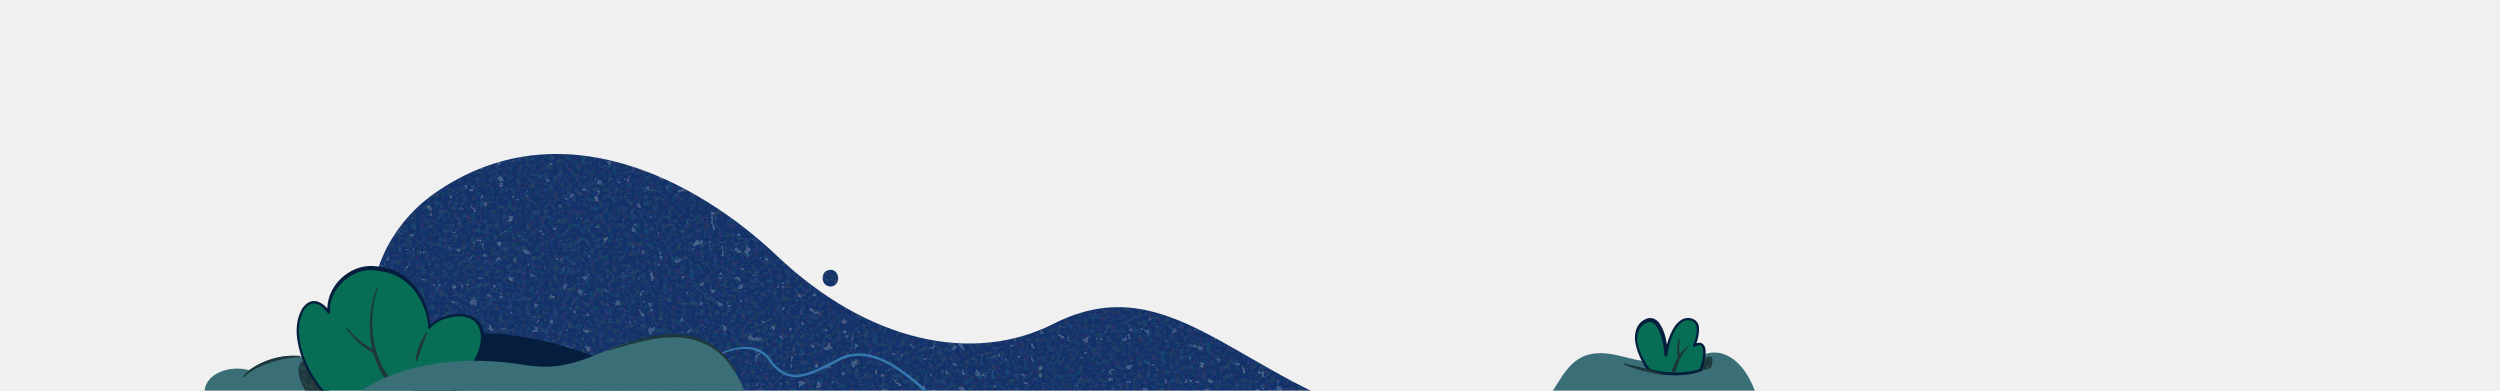
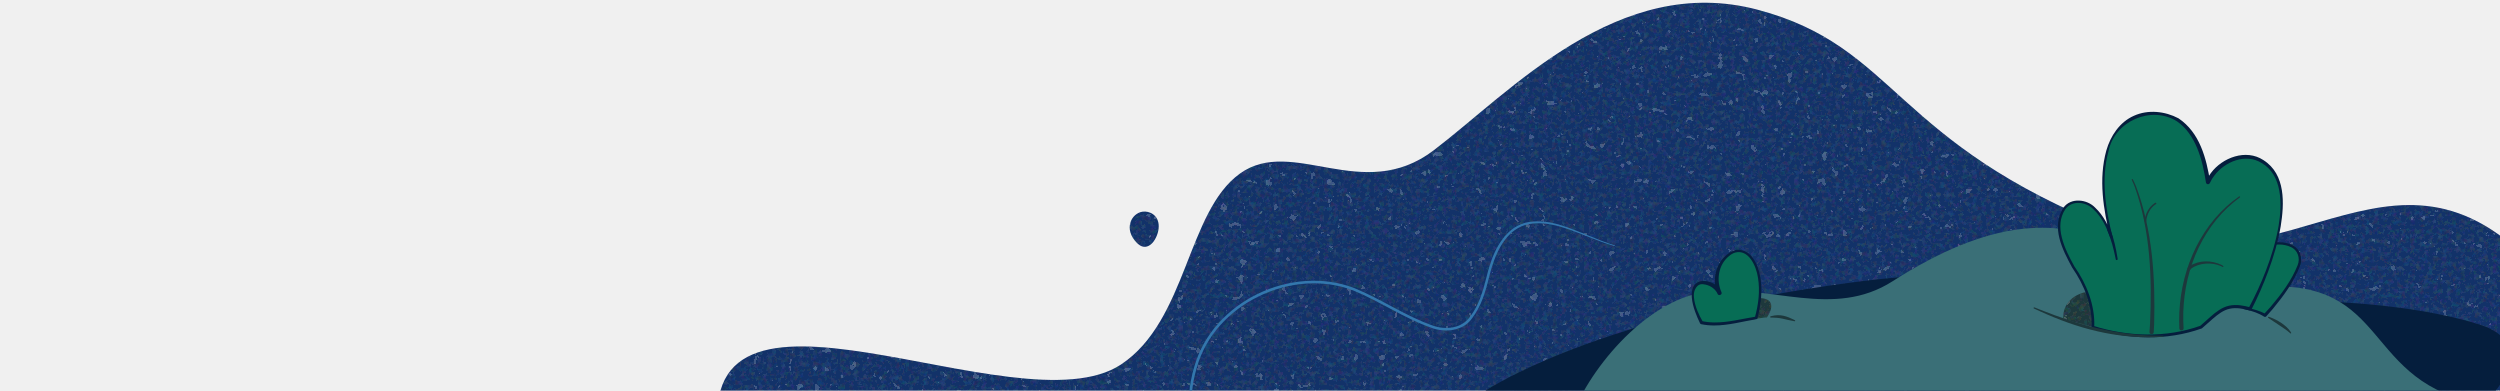
<svg xmlns="http://www.w3.org/2000/svg" width="1280" height="200" viewBox="0 0 1280 200" fill="none">
-   <g clip-path="url(#clip0_3427_33811)">
-     <path d="M104.947 202.023C103.266 193.645 114.646 186.17 127.815 189.55C147.219 175.921 171.179 181.789 168.933 202.023H104.947Z" fill="#3A6F77" />
-     <g filter="url(#filter0_nn_3427_33811)">
-       <path d="M156.767 200.739C152.059 193.3 151.023 184.637 156.296 184.919C161.117 186.049 166.027 195.937 167.879 200.739H156.767Z" fill="#1D383C" />
+   <g clip-path="url(#clip0_3427_33757)">
+     <g filter="url(#filter0_nn_3427_33757)">
+       <path d="M368.773 227.791C564.404 227.791 1184.29 227.791 1307.01 227.791L1307.01 147C1229.51 51.5 1175.05 153.874 1082.51 117.5C968.594 72.729 971.5 24 900 5C828.5 -14 773.5 47 734 77C697.545 104.688 661.843 69.452 634.809 88.901C607.692 108.41 607.843 164.091 574.011 186.591C520.868 221.913 349.558 121.539 368.773 227.791Z" fill="#123269" />
    </g>
-     <path d="M153.346 182.817C153.428 182.812 153.506 182.778 153.564 182.719C153.622 182.66 153.655 182.581 153.655 182.499C153.655 182.417 153.622 182.338 153.564 182.279C153.506 182.22 153.428 182.186 153.346 182.181C153.346 182.181 153.346 182.181 153.346 182.181C152.81 182.15 152.284 182.13 151.752 182.119C146.896 182.021 141.989 182.766 137.365 184.367C132.905 185.939 128.579 188.219 125.24 191.655C124.867 192.055 124.521 192.466 124.212 192.914C124.172 192.973 124.153 193.046 124.163 193.117C124.173 193.189 124.209 193.254 124.266 193.298C124.322 193.342 124.394 193.362 124.465 193.354C124.537 193.346 124.603 193.31 124.651 193.257C124.651 193.257 124.651 193.257 124.651 193.257C124.989 192.881 125.362 192.535 125.758 192.198C129.307 189.306 133.569 187.363 137.876 185.844C142.344 184.299 147.016 183.332 151.778 182.929C152.299 182.885 152.817 182.848 153.346 182.817Z" fill="#1D383C" />
-     <g filter="url(#filter1_nn_3427_33811)">
-       <path d="M194.168 172.506C203.956 196.498 211.622 202.183 232.195 217.386C448.257 221.589 651.865 217.386 717.129 217.386C635.416 196.525 600.421 134.84 539.325 165.82C498.184 186.682 444.369 175.113 397.859 131.026C356.772 92.079 286.045 54.478 222.438 99.004C198.342 115.872 183.857 147.232 194.168 172.506Z" fill="#123269" />
+     <path d="M935.246 146.419C824.731 162.494 746.62 198.408 733.289 224.418C783.523 240.493 966.043 272.642 1142.87 272.642C1264.43 233.46 1313.66 180.212 1269.46 166.146C1225.25 152.08 1137.84 148.062 1072.54 166.146C1007.24 184.23 932.414 202.524 966.573 178.412C1000.73 154.3 1045.76 130.344 935.246 146.419Z" fill="#051E3D" />
+     <path d="M608.821 201.945C608.806 202.125 608.863 202.303 608.98 202.441C609.097 202.579 609.264 202.665 609.444 202.679C609.625 202.694 609.803 202.637 609.941 202.52C610.079 202.403 610.165 202.236 610.179 202.055C610.179 202.055 610.179 202.055 610.179 202.055C610.565 197.313 611.417 192.64 612.791 188.121C621.908 155.544 661.638 136.711 692.818 148.692C706.54 154.263 718.795 162.906 733.028 167.888C739.934 170.516 749.341 169.422 753.8 162.828C758.442 156.724 760.549 149.403 762.363 142.12C762.789 140.344 763.205 138.794 763.723 137.091C766.641 127.368 772.204 116.722 782.768 114.75C793.07 112.879 803.292 117.432 812.982 121.135C817.432 122.882 821.892 124.683 826.498 125.972C826.553 125.988 826.612 125.98 826.661 125.952C826.711 125.924 826.748 125.878 826.764 125.823C826.779 125.768 826.772 125.709 826.745 125.659C826.717 125.609 826.67 125.572 826.616 125.557C826.616 125.557 826.616 125.557 826.616 125.557C822.059 124.227 817.636 122.375 813.211 120.566C803.556 116.747 793.409 111.918 782.563 113.712C771.331 115.681 765.436 126.88 762.49 136.714C761.962 138.447 761.539 140.019 761.106 141.819C759.32 149.02 757.188 156.248 752.779 162.022C748.522 168.172 740.229 169.134 733.421 166.637C719.55 161.792 707.155 153.096 693.332 147.47C661.262 135.182 620.91 154.382 611.491 187.726C610.086 192.343 609.215 197.113 608.821 201.945Z" fill="#3377AD" />
+     <g filter="url(#filter1_nn_3427_33757)">
+       <path d="M582.201 124.48C574.942 117.221 579.33 109.19 584.978 108.379C588.373 107.892 593.269 109.964 593.269 115.865C593.269 121.767 587.918 130.197 582.201 124.48Z" fill="#123269" />
    </g>
-     <path d="M323.461 191.678C305.955 181.303 267.792 167.363 232.779 171.253L223.053 191.678C242.829 193.299 285.854 195.568 323.461 191.678Z" fill="#051E3D" />
-     <path d="M480.464 205.139C480.596 205.262 480.675 205.433 480.681 205.614C480.688 205.794 480.622 205.97 480.499 206.103C480.376 206.235 480.205 206.313 480.025 206.32C479.844 206.326 479.668 206.261 479.536 206.138C479.536 206.138 479.536 206.138 479.536 206.138C477.858 204.576 476.201 203.059 474.545 201.574C461.718 190.187 444.338 175.117 427.36 186.049C421.796 188.703 416.305 191.943 409.93 192.936C403.402 194.209 397.004 190.018 393.635 184.771C393.586 184.701 393.536 184.631 393.486 184.562C387.707 176.007 375.443 178.142 366.984 182.373C364.961 183.34 362.993 184.439 361.087 185.637C361.039 185.667 360.981 185.677 360.925 185.665C360.869 185.652 360.821 185.619 360.79 185.571C360.76 185.524 360.749 185.466 360.761 185.41C360.772 185.354 360.805 185.305 360.853 185.274C360.853 185.274 360.853 185.274 360.853 185.274C362.742 184.023 364.694 182.861 366.711 181.823C374.998 177.339 388.025 174.42 394.531 183.806C394.585 183.881 394.638 183.956 394.692 184.032C398.017 189.099 403.685 192.786 409.749 191.642C415.728 190.72 421.201 187.541 426.78 184.862C444.389 173.501 462.776 189.254 475.452 200.562C477.116 202.052 478.78 203.575 480.464 205.139Z" fill="#3377AD" />
-     <g filter="url(#filter2_nn_3427_33811)">
-       <path d="M424.561 146.627C420.221 145.788 420.418 140.06 423.204 138.655C425.049 137.726 427.884 137.906 428.912 140.965C429.941 144.023 427.651 147.224 424.561 146.627Z" fill="#123269" />
+     <path d="M1156 147C1095.77 151.766 1071.5 78.466 969 144C938.5 163.5 906.436 145.25 873.5 149.5C841.682 153.605 811.712 191.5 803.911 215.646C848.136 215.646 1201.65 207 1272 207C1207.94 196.855 1225.5 141.5 1156 147Z" fill="#3A6F77" />
+     <path d="M1149.02 157.75C1150.69 158.099 1155.67 159.11 1159.69 161.456C1167.98 152.631 1174.78 142.272 1176.95 136.099C1181.13 124.214 1164.02 121.292 1155.6 128.506L1149.02 157.75Z" fill="#076D55" />
+     <path d="M1159.28 162.161C1159.55 161.691 1159.83 161.22 1160.1 160.75C1158.52 159.925 1156.87 159.294 1155.21 158.761C1153.36 158.168 1151.48 157.704 1149.59 157.308C1149.44 157.276 1149.28 157.242 1149.13 157.21L1149.56 157.872C1150.71 152.911 1152.32 148.056 1153.44 143.089C1154.52 138.308 1155.35 133.473 1156.28 128.659L1156.06 129.036C1157.52 127.7 1159.31 126.699 1161.22 126.075C1164.96 124.88 1169.2 124.794 1172.74 126.412C1176.44 127.909 1177.9 132.24 1176.35 135.888C1173.26 143.693 1168.01 150.665 1162.53 157.119C1161.42 158.406 1160.27 159.666 1159.1 160.896C1159.49 161.269 1159.89 161.642 1160.29 162.015C1161.46 160.746 1162.6 159.449 1163.71 158.127C1169.18 151.476 1174.37 144.483 1177.55 136.309C1179.31 132.375 1177.43 126.879 1173.25 125.323C1169.31 123.55 1164.85 123.686 1160.86 124.952C1158.82 125.619 1156.85 126.598 1155.15 127.975C1155.07 128.046 1154.94 128.249 1154.92 128.352C1153.7 133.101 1152.38 137.828 1151.31 142.609C1150.19 147.576 1149.57 152.656 1148.48 157.629C1148.41 157.939 1148.6 158.228 1148.91 158.29C1149.06 158.32 1149.22 158.353 1149.36 158.384C1151.22 158.774 1153.04 159.275 1154.8 159.94C1156.38 160.536 1157.9 161.26 1159.28 162.161ZM1160.1 160.75L1159.28 162.161C1159.6 162.328 1160.04 162.28 1160.29 162.015L1159.1 160.896L1160.1 160.75Z" fill="#051E3D" />
+     <g filter="url(#filter2_nn_3427_33757)">
+       <path d="M1056.35 163.363C1055.75 147.111 1079.08 145.862 1083.29 153.732L1075.2 168.401C1073.69 168.089 1060.59 164.61 1056.35 163.363Z" fill="#1D383C" />
    </g>
-     <path d="M219.871 167.861C222.474 162.897 241.425 156.084 246.112 167.861C250.314 178.42 239.045 193.601 228.339 204.464L166.026 201.239C161.709 196.927 153.353 183.803 152.525 171.361C151.698 158.919 159.364 147.919 168.349 159.893C166.319 152.406 176.51 135.793 191.742 137.335C207.442 138.925 217.832 147.94 219.871 167.861Z" fill="#076D55" />
-     <path d="M245.353 168.163C245.859 167.962 246.365 167.76 246.871 167.559C245.066 162.631 239.431 160.354 234.703 160.727C229.354 161.092 223.996 162.714 220.036 166.659C219.792 166.946 219.561 167.265 219.383 167.605L220.419 167.805C219.832 153.954 210.663 138.644 195.586 136.782C194.342 136.548 193.108 136.376 191.851 136.253C178.719 135.001 166.441 147.01 167.677 160.075L168.906 159.475C167.123 157.212 165 154.905 161.888 154.232C158.634 153.522 155.791 156.04 154.445 158.531C152.25 162.485 151.675 167.019 151.934 171.4C152.975 182.699 158.149 193.203 165.593 201.672C165.671 201.75 165.884 201.844 165.994 201.85C186.764 202.944 207.534 204.051 228.302 205.171C228.457 205.179 228.734 205.071 228.843 204.961C235.489 198.143 241.857 190.766 245.745 181.836C247.56 177.476 248.739 172.321 246.871 167.559C246.365 167.76 245.859 167.962 245.353 168.163C247.014 172.275 246.039 177.046 244.309 181.241C240.634 189.834 234.381 197.206 227.835 203.968L228.376 203.758C207.602 202.727 186.829 201.684 166.057 200.628L166.458 200.806C159.29 192.705 154.09 182.187 153.116 171.322C152.858 167.129 153.443 162.751 155.469 159.12C156.746 156.794 159.116 154.849 161.649 155.45C164.158 156.002 166.163 158.116 167.792 160.311C168.274 160.951 169.233 160.484 169.021 159.711C168.117 148.259 180.104 136.98 191.632 138.418C192.831 138.543 194.004 138.711 195.181 138.932C209.174 140.636 218.524 154.041 219.322 167.917C219.384 168.512 220.081 168.647 220.359 168.117C220.487 167.87 220.67 167.612 220.874 167.371C224.354 163.864 229.743 162.18 234.742 161.975C239.256 161.75 243.941 163.883 245.353 168.163ZM246.871 167.559L245.353 168.163L246.871 167.559V167.559Z" fill="#051E3D" />
-     <path d="M193.351 148.023C193.38 147.945 193.378 147.858 193.345 147.781C193.311 147.704 193.249 147.644 193.172 147.613C193.095 147.582 193.009 147.582 192.931 147.615C192.854 147.647 192.791 147.708 192.759 147.784C192.759 147.784 192.759 147.784 192.759 147.784C192.451 148.514 192.164 149.268 191.905 150.022C187.678 163.696 188.432 179.245 195.834 192.035C196.279 192.731 196.757 193.41 197.267 194.056C197.446 194.284 197.708 194.43 197.996 194.46C198.285 194.489 198.576 194.401 198.805 194.215C199.034 194.028 199.18 193.761 199.21 193.472C199.239 193.184 199.15 192.898 198.963 192.676C198.963 192.676 198.963 192.676 198.963 192.676C198.483 192.106 198.025 191.5 197.593 190.871C190.26 179.189 188.836 163.744 192.586 150.243C192.815 149.496 193.072 148.748 193.351 148.023Z" fill="#1D383C" />
-     <path d="M268.648 186.88C240.716 182.224 207.208 184.166 182.025 201.942C235.384 202.956 348.469 201.942 381.988 201.942C370.68 175.105 359.692 169.038 333.617 172.696C308.464 176.225 296.581 191.535 268.648 186.88Z" fill="#3A6F77" />
-     <path d="M376.509 190.735C376.556 190.803 376.628 190.852 376.711 190.868C376.793 190.885 376.878 190.869 376.947 190.823C377.017 190.777 377.066 190.705 377.083 190.624C377.101 190.542 377.085 190.456 377.041 190.385C377.041 190.385 377.041 190.385 377.041 190.385C376.385 189.331 375.734 188.317 375.038 187.289C369.378 177.465 357.982 171.346 346.697 171.184C346.356 171.158 346.01 171.134 345.66 171.112C334.822 170.973 324.694 174.393 314.757 177.77C313.603 178.183 312.455 178.607 311.312 179.046C311.244 179.072 311.188 179.123 311.157 179.189C311.125 179.255 311.121 179.331 311.145 179.4C311.17 179.468 311.22 179.525 311.286 179.557C311.352 179.588 311.427 179.593 311.497 179.571C311.497 179.571 311.497 179.571 311.497 179.571C312.658 179.198 313.823 178.836 314.992 178.482C325.01 175.61 335.314 172.506 345.56 172.671C345.904 172.693 346.244 172.717 346.58 172.742C357.724 173.002 368.206 178.283 374.377 187.757C375.111 188.744 375.806 189.719 376.509 190.735Z" fill="#1D383C" />
-     <path d="M218.737 170.459C218.763 170.383 218.765 170.299 218.737 170.222C218.709 170.146 218.654 170.084 218.582 170.049C218.51 170.014 218.427 170.009 218.349 170.034C218.272 170.059 218.207 170.112 218.163 170.18C218.163 170.18 218.163 170.18 218.163 170.18C218.026 170.394 217.889 170.61 217.754 170.828C216.412 172.988 215.233 175.263 214.338 177.665C213.616 179.605 213.075 181.626 212.79 183.687C212.754 183.943 212.723 184.199 212.696 184.456C212.683 184.579 212.711 184.705 212.782 184.808C212.853 184.911 212.96 184.982 213.081 185.007C213.202 185.031 213.328 185.006 213.433 184.939C213.539 184.871 213.614 184.766 213.649 184.647C213.649 184.647 213.649 184.647 213.649 184.647C213.722 184.407 213.795 184.167 213.87 183.927C214.474 182.002 215.151 180.115 215.853 178.229C216.721 175.897 217.629 173.566 218.482 171.179C218.568 170.939 218.654 170.698 218.737 170.459Z" fill="#1D383C" />
-     <path d="M177.839 167.819C177.793 167.751 177.72 167.704 177.638 167.687C177.556 167.671 177.472 167.686 177.403 167.731C177.334 167.775 177.285 167.846 177.266 167.927C177.247 168.009 177.261 168.094 177.303 168.165C177.303 168.165 177.303 168.165 177.303 168.165C177.468 168.435 177.646 168.708 177.827 168.972C181.233 173.644 185.586 177.442 190.553 180.516C190.835 180.677 191.138 180.839 191.436 180.983C191.631 181.078 191.854 181.089 192.057 181.013C192.26 180.936 192.426 180.777 192.517 180.574C192.609 180.372 192.618 180.142 192.541 179.939C192.465 179.736 192.309 179.577 192.109 179.493C192.109 179.493 192.109 179.493 192.109 179.493C191.848 179.385 191.57 179.253 191.304 179.12C186.483 176.485 181.893 172.904 178.384 168.568C178.196 168.323 178.011 168.069 177.839 167.819Z" fill="#1D383C" />
-     <path d="M829.573 182.247C807.386 176.701 802.601 188.423 794.427 200.976C818.657 201.754 873.598 203.311 899.521 203.311C894.266 185.504 882.165 176.409 870.78 182.248C859.395 188.086 851.76 187.794 829.573 182.247Z" fill="#3A6F77" />
-     <g filter="url(#filter3_nn_3427_33811)">
-       <path d="M876.767 184.296C876.766 182.034 875.447 182.034 871.74 183.793L869.324 190.56L876.013 188.317C876.264 187.731 876.767 186.106 876.767 184.296Z" fill="#1D383C" />
+     <g filter="url(#filter3_nn_3427_33757)">
+       <path d="M904.654 162.544C910.015 154.426 904.94 151.938 898.509 152.79L896.868 163.57C898.272 163.544 902.387 162.482 904.654 162.544Z" fill="#1D383C" />
    </g>
-     <path d="M842.15 164.66C833.544 169.61 839.054 182.193 844.134 189.423C850.388 191.963 864.262 192.159 870.711 189.423C872.86 184.342 874.815 173.008 867.389 176.917C868.627 174.488 870.711 166.933 867.893 164.66C864.137 161.629 856.25 162.651 852.928 181.802C853.123 177.503 850.438 159.893 842.15 164.66Z" fill="#076D55" />
-     <path d="M843.466 189.893C843.911 189.58 844.357 189.267 844.803 188.953C843.451 187.173 842.242 185.274 841.207 183.284C840.058 181.066 839.115 178.727 838.596 176.306C837.559 172.088 838.767 167.231 842.616 165.471C844.645 164.329 846.508 164.922 847.845 166.75C850.68 170.826 851.901 176.599 852.156 181.767C852.114 182.689 853.531 182.844 853.689 181.934C854.241 178.225 855.042 174.558 856.536 171.174C857.587 168.842 858.945 166.584 860.943 165.131C862.886 163.641 865.67 163.563 867.516 165.128C869.893 167.889 868.339 173.081 866.832 176.633C866.526 177.231 867.085 177.782 867.68 177.47C868.902 176.819 870.368 176.403 871.107 177.135C871.891 177.878 872.042 179.438 872.005 180.809C871.889 183.636 871.165 186.531 870.084 189.158L870.445 188.796C864.363 191.024 857.383 190.971 850.862 190.211C848.655 189.908 846.426 189.472 844.442 188.666C844.237 189.171 844.032 189.675 843.827 190.18C846.062 191.052 848.371 191.46 850.664 191.752C857.441 192.444 864.387 192.5 870.977 190.05C871.097 189.998 871.287 189.809 871.338 189.688C872.472 186.858 873.191 183.92 873.305 180.842C873.289 179.335 873.33 177.597 871.966 176.195C870.323 174.818 868.412 175.706 867.098 176.363L867.946 177.201C868.921 175.132 869.459 173.02 869.767 170.814C869.967 168.679 870.291 166.072 868.271 164.192C866.045 162.271 862.459 162.421 860.252 164.166C857.964 165.847 856.561 168.26 855.457 170.692C853.902 174.218 852.928 177.914 852.167 181.67L853.7 181.837C853.673 176.135 852.994 170.466 849.575 165.411C848.735 164.323 847.544 163.264 845.968 162.928C844.393 162.583 842.844 163.121 841.684 163.849C837.14 166.386 836.427 172.247 837.52 176.534C838.066 179.08 838.994 181.505 840.087 183.838C841.074 185.929 842.203 187.946 843.466 189.893ZM844.803 188.953L843.466 189.893C843.531 189.978 843.727 190.14 843.827 190.18L844.442 188.666L844.803 188.953Z" fill="#051E3D" />
-     <path d="M831.793 186.087C831.715 186.065 831.631 186.071 831.557 186.106C831.483 186.141 831.425 186.202 831.397 186.278C831.369 186.354 831.371 186.438 831.404 186.513C831.437 186.588 831.497 186.648 831.57 186.683C831.57 186.683 831.57 186.683 831.57 186.683C831.868 186.827 832.186 186.968 832.502 187.102C835.375 188.299 838.323 189.185 841.303 189.953C844.197 190.692 847.125 191.265 850.084 191.702C850.419 191.752 850.755 191.801 851.081 191.846C851.151 191.856 851.224 191.843 851.284 191.805C851.345 191.767 851.388 191.708 851.405 191.64C851.422 191.572 851.411 191.499 851.375 191.438C851.34 191.376 851.282 191.33 851.215 191.306C851.215 191.306 851.215 191.306 851.215 191.306C850.904 191.194 850.582 191.083 850.261 190.973C847.428 190.009 844.572 189.175 841.69 188.439C838.723 187.674 835.73 187.035 832.758 186.333C832.431 186.254 832.102 186.17 831.793 186.087Z" fill="#1D383C" />
-     <path d="M864.425 177.817C864.485 177.765 864.523 177.688 864.53 177.606C864.538 177.524 864.516 177.443 864.466 177.38C864.417 177.317 864.344 177.276 864.262 177.264C864.181 177.252 864.097 177.269 864.032 177.315C864.032 177.315 864.032 177.315 864.032 177.315C863.834 177.454 863.639 177.6 863.448 177.75C860.034 180.532 857.891 184.508 856.278 188.538C856.189 188.764 856.103 188.993 856.02 189.219C855.919 189.492 855.933 189.787 856.069 190.044C856.204 190.3 856.45 190.496 856.742 190.587C857.035 190.677 857.348 190.653 857.604 190.517C857.861 190.382 858.039 190.146 858.109 189.864C858.109 189.864 858.109 189.864 858.109 189.864C858.164 189.644 858.221 189.421 858.281 189.199C859.381 185.24 861.001 181.248 863.921 178.287C864.084 178.126 864.253 177.969 864.425 177.817Z" fill="#1D383C" />
-     <path d="M860.152 173.927C860.172 173.849 860.16 173.764 860.12 173.691C860.08 173.619 860.015 173.565 859.937 173.541C859.86 173.517 859.776 173.524 859.702 173.562C859.628 173.599 859.57 173.662 859.542 173.739C859.542 173.739 859.542 173.739 859.542 173.739C859.489 173.888 859.439 174.04 859.392 174.191C858.581 176.94 858.48 179.838 859.053 182.713C859.089 182.874 859.129 183.037 859.174 183.197C859.223 183.378 859.343 183.528 859.509 183.614C859.676 183.699 859.876 183.713 860.062 183.654C860.248 183.594 860.403 183.466 860.489 183.3C860.575 183.133 860.584 182.941 860.519 182.765C860.519 182.765 860.519 182.765 860.519 182.765C860.471 182.636 860.425 182.499 860.382 182.361C859.649 179.84 859.492 177.006 860.046 174.365C860.078 174.219 860.114 174.072 860.152 173.927Z" fill="#1D383C" />
+     <path d="M1158.39 82.696C1177.52 94.012 1164.97 133.575 1152 158.167C1139.5 154.667 1136.5 159.167 1126.95 167.477C1107 174.667 1086 172.167 1071.57 167.477C1071.57 150.167 1066.11 144.677 1061.5 136.667C1052 120.167 1053.5 111.167 1057 106.667C1061.5 100.882 1073.5 100.167 1081.05 121.528C1066.08 62.634 1095.81 51.084 1114.98 61.34C1124 66.167 1129.5 83.668 1130.5 93.168C1134 85.167 1146.5 75.668 1158.39 82.696Z" fill="#076D55" />
+     <path d="M1151.28 157.786C1151.76 158.04 1152.24 158.295 1152.72 158.549C1155.98 152.18 1158.85 145.635 1161.33 138.932C1164.08 131.46 1166.37 123.792 1167.71 115.922C1169.55 104.424 1170.43 89.278 1158.83 81.948C1149.96 76.112 1137.86 80.657 1131.99 88.586C1131.02 89.853 1130.15 91.237 1129.5 92.731L1131.58 93.053C1129.66 81.071 1126.32 67.918 1115.39 60.578C1108.46 56.918 1099.82 55.991 1092.57 59.274C1085.22 62.491 1080.52 69.711 1078.43 77.094C1074.38 91.808 1076.92 107.217 1080.47 121.675L1081.61 121.328C1079.65 115.861 1077.09 110.381 1072.71 106.299C1068.65 102.033 1060.39 100.964 1056.51 106.288C1049.91 116.303 1056.08 127.999 1060.94 136.989C1067.26 146.131 1071.34 156.388 1070.89 167.477C1070.89 167.748 1071.1 168.04 1071.36 168.124C1089.34 173.867 1109.25 174.592 1127.21 168.196C1127.27 168.176 1127.41 168.093 1127.45 168.054C1129.3 166.456 1131.07 164.83 1132.89 163.256C1135.55 160.965 1138.35 158.762 1141.64 158.075C1144.93 157.361 1148.41 158.016 1151.78 158.954C1151.93 158.43 1152.07 157.905 1152.22 157.381C1148.74 156.433 1145.03 155.705 1141.3 156.52C1137.55 157.328 1134.56 159.765 1131.88 162.081C1130.03 163.687 1128.28 165.311 1126.45 166.901L1126.69 166.758C1109.15 173.083 1089.5 172.447 1071.78 166.83L1072.25 167.477C1072.75 156.297 1068.3 145.25 1062.06 136.346C1057.17 127.511 1051.48 115.942 1057.49 107.047C1060.88 102.427 1068.01 103.218 1071.89 107.199C1076.02 111.02 1078.56 116.361 1080.48 121.727C1080.72 122.404 1081.81 122.075 1081.63 121.38C1078.09 107.032 1075.61 91.734 1079.56 77.427C1082.62 62.027 1101.44 53.834 1114.57 62.101C1124.2 68.669 1127.71 81.852 1129.42 93.282C1129.54 94.484 1131.01 94.713 1131.5 93.604C1132.07 92.314 1132.84 91.068 1133.73 89.919C1139.18 82.653 1149.81 78.394 1157.95 83.445C1168.6 89.625 1168.54 104.328 1166.63 115.739C1165.3 123.512 1162.98 131.113 1160.16 138.493C1157.62 145.112 1154.65 151.561 1151.28 157.786ZM1152.72 158.549L1151.28 157.786L1152.22 157.381L1151.78 158.954C1152.13 159.054 1152.55 158.871 1152.72 158.549Z" fill="#051E3D" />
+     <path d="M871.159 165.183C863.949 151.646 866.308 144.184 872.469 144.725C876.914 145.116 879.312 147.834 880.174 149.533C878.503 145.498 877.372 136.836 884.91 130.601C894.755 122.458 905.893 138.41 899.126 162.771C890.238 164.181 880.596 167.23 871.159 165.183Z" fill="#076D55" />
+     <path d="M870.438 165.567C870.919 165.311 871.399 165.055 871.88 164.799C870.8 162.949 869.827 161.03 869.039 159.063C868.159 156.847 867.482 154.555 867.298 152.221C866.809 148.702 868.898 144.797 872.393 145.59C875.098 145.92 877.548 147.393 878.925 149.55C879.11 149.841 879.274 150.152 879.378 150.427L881.388 149.582C878.611 143.576 879.77 135.488 885.304 131.078C886.218 130.299 887.241 129.675 888.346 129.335C895.241 127.453 899.205 136.079 900.104 142.305C901.177 149.042 900.328 155.996 898.48 162.591L899.021 162.108C891.808 163.243 884.758 165.194 877.613 165.091C875.493 165.061 873.384 164.845 871.332 164.385C871.217 164.917 871.101 165.449 870.986 165.982C873.168 166.441 875.391 166.64 877.6 166.645C885.04 166.656 892.137 164.598 899.232 163.433C899.459 163.396 899.712 163.172 899.773 162.95C901.606 156.198 902.446 149.084 901.309 142.106C900.722 138.658 899.638 135.168 897.55 132.226C895.596 129.306 891.704 126.93 887.999 128.205C886.707 128.603 885.548 129.294 884.516 130.125C878.499 134.595 876.245 143.465 879.415 150.514C879.973 151.695 881.878 150.894 881.424 149.669C881.246 149.186 881.021 148.771 880.772 148.377C878.969 145.543 875.688 143.975 872.545 143.86C870.509 143.68 868.139 144.671 867.154 146.562C866.137 148.389 866.073 150.421 866.201 152.304C866.399 154.798 867.056 157.177 867.871 159.502C868.6 161.564 869.48 163.588 870.438 165.567ZM871.88 164.799L870.438 165.567C870.532 165.728 870.804 165.943 870.986 165.982L871.332 164.385L871.88 164.799Z" fill="#051E3D" />
+     <path d="M1041.63 157.375C1041.55 157.344 1041.46 157.344 1041.38 157.375C1041.31 157.406 1041.24 157.466 1041.21 157.543C1041.18 157.619 1041.18 157.706 1041.21 157.784C1041.24 157.862 1041.3 157.924 1041.37 157.959C1041.37 157.959 1041.37 157.959 1041.37 157.959C1042.39 158.435 1043.43 158.913 1044.47 159.383C1053.93 163.684 1063.76 167.324 1073.95 169.652C1083.81 171.926 1093.99 172.97 1104.09 172.616C1105.24 172.576 1106.36 172.52 1107.51 172.446C1107.58 172.441 1107.65 172.409 1107.7 172.355C1107.75 172.301 1107.78 172.231 1107.77 172.158C1107.77 172.085 1107.74 172.016 1107.69 171.966C1107.63 171.916 1107.56 171.889 1107.49 171.889C1107.49 171.889 1107.49 171.889 1107.49 171.889C1106.34 171.895 1105.23 171.887 1104.09 171.865C1094.04 171.676 1084.05 170.376 1074.3 168.129C1064.23 165.826 1054.42 162.467 1044.79 158.637C1043.73 158.219 1042.67 157.795 1041.63 157.375Z" fill="#1D383C" />
+     <path d="M906.549 161.965C906.473 161.988 906.403 162.033 906.356 162.099C906.31 162.165 906.29 162.244 906.301 162.322C906.312 162.4 906.353 162.471 906.417 162.521C906.48 162.571 906.559 162.595 906.639 162.595C906.639 162.595 906.639 162.595 906.639 162.595C906.853 162.596 907.058 162.598 907.269 162.6C909.185 162.609 910.975 162.779 912.776 163.19C914.526 163.577 916.326 164.045 918.179 164.37C918.389 164.408 918.594 164.442 918.809 164.478C918.877 164.489 918.949 164.48 919.011 164.447C919.072 164.414 919.119 164.36 919.14 164.295C919.162 164.23 919.157 164.159 919.128 164.096C919.098 164.032 919.046 163.982 918.985 163.95C918.985 163.95 918.985 163.95 918.985 163.95C918.791 163.849 918.606 163.754 918.416 163.658C916.73 162.819 914.998 162.082 913.109 161.663C911.163 161.213 909.06 161.295 907.172 161.795C906.961 161.849 906.759 161.905 906.549 161.965Z" fill="#1D383C" />
+     <path d="M1161.66 162.194C1161.58 162.169 1161.5 162.166 1161.42 162.194C1161.35 162.222 1161.28 162.276 1161.25 162.347C1161.21 162.418 1161.21 162.5 1161.23 162.578C1161.26 162.655 1161.31 162.72 1161.37 162.765C1161.37 162.765 1161.37 162.765 1161.37 162.765C1161.57 162.894 1161.76 163.025 1161.95 163.154C1163.72 164.341 1165.46 165.508 1167.2 166.672C1168.87 167.813 1170.59 168.89 1172.12 170.192C1172.28 170.338 1172.45 170.496 1172.6 170.653C1172.65 170.703 1172.72 170.739 1172.79 170.749C1172.86 170.759 1172.93 170.743 1172.98 170.703C1173.04 170.663 1173.08 170.603 1173.09 170.534C1173.1 170.464 1173.09 170.393 1173.06 170.331C1173.06 170.331 1173.06 170.331 1173.06 170.331C1172.95 170.116 1172.82 169.901 1172.68 169.701C1171.45 167.913 1169.8 166.553 1168.07 165.375C1166.27 164.171 1164.34 163.189 1162.32 162.433C1162.1 162.351 1161.88 162.27 1161.66 162.194Z" fill="#1D383C" />
+     <path d="M1080.36 117.136C1080.28 116.934 1080.12 116.775 1079.92 116.693C1079.72 116.612 1079.49 116.615 1079.29 116.701C1079.08 116.787 1078.92 116.949 1078.84 117.149C1078.76 117.35 1078.76 117.574 1078.85 117.772C1078.85 117.772 1078.85 117.772 1078.85 117.772C1078.96 118.007 1079.06 118.245 1079.16 118.483C1080.97 122.785 1082.16 127.378 1083.11 132.006C1083.16 132.263 1083.21 132.522 1083.26 132.779C1083.29 132.906 1083.36 133.02 1083.47 133.094C1083.58 133.169 1083.71 133.198 1083.84 133.176C1083.97 133.153 1084.08 133.081 1084.16 132.974C1084.23 132.868 1084.27 132.735 1084.25 132.607C1084.25 132.607 1084.25 132.607 1084.25 132.607C1084.21 132.346 1084.16 132.083 1084.12 131.822C1083.36 127.116 1082.35 122.42 1080.65 117.887C1080.55 117.636 1080.46 117.385 1080.36 117.136Z" fill="#051E3D" />
+     <path d="M1146.79 101.09C1146.86 101.041 1146.91 100.966 1146.92 100.883C1146.93 100.8 1146.91 100.715 1146.86 100.647C1146.82 100.579 1146.74 100.533 1146.66 100.519C1146.58 100.504 1146.49 100.523 1146.42 100.571C1146.42 100.571 1146.42 100.571 1146.42 100.571C1145.37 101.308 1144.34 102.076 1143.33 102.874C1124.99 117.33 1115.62 141.134 1115.73 164.306C1115.73 165.603 1115.76 166.891 1115.82 168.188C1115.83 168.477 1115.96 168.749 1116.17 168.943C1116.39 169.137 1116.67 169.238 1116.97 169.222C1117.26 169.207 1117.53 169.077 1117.73 168.861C1117.92 168.646 1118.02 168.362 1118 168.073C1118 168.073 1118 168.073 1118 168.073C1117.92 166.808 1117.87 165.551 1117.84 164.284C1117.28 141.654 1125.95 118.093 1143.78 103.431C1144.76 102.621 1145.76 101.841 1146.79 101.09Z" fill="#1D383C" />
+     <path d="M1092.03 91.835C1091.99 91.76 1091.92 91.703 1091.84 91.676C1091.77 91.649 1091.68 91.655 1091.6 91.692C1091.53 91.728 1091.47 91.794 1091.44 91.873C1091.42 91.953 1091.42 92.04 1091.46 92.116C1091.46 92.116 1091.46 92.116 1091.46 92.116C1092.02 93.285 1092.54 94.499 1093.02 95.733C1100.95 118.134 1101.94 142.442 1100.81 166.014C1100.73 167.321 1100.64 168.648 1100.53 169.945C1100.5 170.234 1100.6 170.52 1100.78 170.739C1100.97 170.959 1101.25 171.094 1101.54 171.115C1101.83 171.137 1102.12 171.042 1102.34 170.853C1102.56 170.663 1102.69 170.394 1102.71 170.105C1102.79 168.789 1102.86 167.446 1102.92 166.124C1103.58 142.291 1102.13 117.945 1093.68 95.465C1093.17 94.227 1092.62 93.009 1092.03 91.835Z" fill="#1D383C" />
+     <path d="M1137.92 136.679C1137.99 136.723 1138.07 136.738 1138.15 136.721C1138.23 136.704 1138.31 136.657 1138.35 136.589C1138.4 136.521 1138.42 136.437 1138.4 136.354C1138.39 136.272 1138.34 136.199 1138.27 136.151C1138.27 136.151 1138.27 136.151 1138.27 136.151C1138.02 135.967 1137.74 135.795 1137.47 135.64C1132.34 133.187 1126.11 133.032 1120.95 136.277C1120.67 136.495 1120.41 136.743 1120.17 137.022C1120.03 137.186 1119.96 137.397 1119.99 137.612C1120.01 137.826 1120.12 138.026 1120.29 138.165C1120.47 138.304 1120.68 138.371 1120.9 138.348C1121.11 138.325 1121.31 138.215 1121.44 138.043C1121.44 138.043 1121.44 138.043 1121.44 138.043C1121.58 137.851 1121.76 137.664 1121.96 137.489C1125.97 134.572 1132.33 134.149 1137.15 136.248C1137.41 136.378 1137.67 136.523 1137.92 136.679Z" fill="#1D383C" />
+     <path d="M1103.88 104.508C1103.97 104.457 1104.04 104.371 1104.06 104.27C1104.09 104.169 1104.08 104.062 1104.03 103.97C1103.98 103.879 1103.89 103.812 1103.79 103.783C1103.69 103.754 1103.58 103.766 1103.49 103.817C1103.49 103.817 1103.49 103.817 1103.49 103.817C1103.32 103.91 1103.16 104.01 1103 104.116C1100.16 106.099 1098.49 109.335 1098.06 112.707C1098.04 112.895 1098.03 113.086 1098.02 113.275C1098.01 113.393 1098.05 113.507 1098.13 113.594C1098.21 113.681 1098.32 113.733 1098.44 113.738C1098.55 113.744 1098.67 113.703 1098.76 113.624C1098.84 113.545 1098.89 113.435 1098.9 113.317C1098.9 113.317 1098.9 113.317 1098.9 113.317C1098.91 113.145 1098.92 112.971 1098.94 112.798C1099.29 109.697 1100.89 106.575 1103.44 104.779C1103.58 104.683 1103.73 104.592 1103.88 104.508Z" fill="#1D383C" />
  </g>
  <defs>
-     <filter id="filter0_nn_3427_33811" x="152.768" y="184.913" width="15.112" height="15.826" filterUnits="userSpaceOnUse" color-interpolation-filters="sRGB">
+     <filter id="filter0_nn_3427_33757" x="367.278" y="1.402" width="939.73" height="226.389" filterUnits="userSpaceOnUse" color-interpolation-filters="sRGB">
      <feFlood flood-opacity="0" result="BackgroundImageFix" />
      <feBlend mode="normal" in="SourceGraphic" in2="BackgroundImageFix" result="shape" />
      <feTurbulence type="fractalNoise" baseFrequency="0.428 0.428" stitchTiles="stitch" numOctaves="3" result="noise" seed="2151" />
      <feComponentTransfer in="noise" result="coloredNoise1">
        <feFuncR type="linear" slope="2" intercept="-0.5" />
        <feFuncG type="linear" slope="2" intercept="-0.5" />
        <feFuncB type="linear" slope="2" intercept="-0.5" />
        <feFuncA type="discrete" tableValues="1 1 1 1 1 1 1 1 1 1 1 1 1 1 1 1 1 1 1 1 1 1 1 1 1 1 1 1 1 1 1 1 1 1 1 1 1 1 1 1 1 1 1 1 1 1 1 1 1 1 1 0 0 0 0 0 0 0 0 0 0 0 0 0 0 0 0 0 0 0 0 0 0 0 0 0 0 0 0 0 0 0 0 0 0 0 0 0 0 0 0 0 0 0 0 0 0 0 0 0 " />
      </feComponentTransfer>
      <feComposite operator="in" in2="shape" in="coloredNoise1" result="noise1Clipped" />
      <feComponentTransfer in="noise1Clipped" result="color1">
        <feFuncA type="table" tableValues="0 0.1" />
      </feComponentTransfer>
-       <feMerge result="effect1_noise_3427_33811">
+       <feMerge result="effect1_noise_3427_33757">
        <feMergeNode in="shape" />
        <feMergeNode in="color1" />
      </feMerge>
      <feTurbulence type="fractalNoise" baseFrequency="0.221 0.221" stitchTiles="stitch" numOctaves="3" result="noise" seed="3494" />
      <feColorMatrix in="noise" type="luminanceToAlpha" result="alphaNoise" />
      <feComponentTransfer in="alphaNoise" result="coloredNoise1">
        <feFuncA type="discrete" tableValues="0 0 0 0 0 0 0 0 0 0 0 0 0 0 0 0 0 1 1 1 1 1 1 1 1 1 1 1 1 1 1 1 0 0 0 0 0 0 0 0 0 0 0 0 0 0 0 0 0 0 0 0 0 0 0 0 0 0 0 0 0 0 0 0 0 0 0 0 0 0 0 0 0 0 0 0 0 0 0 0 0 0 0 0 0 0 0 0 0 0 0 0 0 0 0 0 0 0 0 0 " />
      </feComponentTransfer>
-       <feComposite operator="in" in2="effect1_noise_3427_33811" in="coloredNoise1" result="noise1Clipped" />
+       <feComposite operator="in" in2="effect1_noise_3427_33757" in="coloredNoise1" result="noise1Clipped" />
      <feFlood flood-color="rgba(255, 255, 255, 0.18)" result="color1Flood" />
      <feComposite operator="in" in2="noise1Clipped" in="color1Flood" result="color1" />
-       <feMerge result="effect2_noise_3427_33811">
-         <feMergeNode in="effect1_noise_3427_33811" />
+       <feMerge result="effect2_noise_3427_33757">
+         <feMergeNode in="effect1_noise_3427_33757" />
        <feMergeNode in="color1" />
      </feMerge>
    </filter>
-     <filter id="filter1_nn_3427_33811" x="190.801" y="78.841" width="526.328" height="140.413" filterUnits="userSpaceOnUse" color-interpolation-filters="sRGB">
+     <filter id="filter1_nn_3427_33757" x="578.4" y="108.311" width="14.868" height="18.073" filterUnits="userSpaceOnUse" color-interpolation-filters="sRGB">
      <feFlood flood-opacity="0" result="BackgroundImageFix" />
      <feBlend mode="normal" in="SourceGraphic" in2="BackgroundImageFix" result="shape" />
      <feTurbulence type="fractalNoise" baseFrequency="0.428 0.428" stitchTiles="stitch" numOctaves="3" result="noise" seed="2151" />
      <feComponentTransfer in="noise" result="coloredNoise1">
        <feFuncR type="linear" slope="2" intercept="-0.5" />
        <feFuncG type="linear" slope="2" intercept="-0.5" />
        <feFuncB type="linear" slope="2" intercept="-0.5" />
        <feFuncA type="discrete" tableValues="1 1 1 1 1 1 1 1 1 1 1 1 1 1 1 1 1 1 1 1 1 1 1 1 1 1 1 1 1 1 1 1 1 1 1 1 1 1 1 1 1 1 1 1 1 1 1 1 1 1 1 0 0 0 0 0 0 0 0 0 0 0 0 0 0 0 0 0 0 0 0 0 0 0 0 0 0 0 0 0 0 0 0 0 0 0 0 0 0 0 0 0 0 0 0 0 0 0 0 0 " />
      </feComponentTransfer>
      <feComposite operator="in" in2="shape" in="coloredNoise1" result="noise1Clipped" />
      <feComponentTransfer in="noise1Clipped" result="color1">
        <feFuncA type="table" tableValues="0 0.1" />
      </feComponentTransfer>
-       <feMerge result="effect1_noise_3427_33811">
+       <feMerge result="effect1_noise_3427_33757">
        <feMergeNode in="shape" />
        <feMergeNode in="color1" />
      </feMerge>
      <feTurbulence type="fractalNoise" baseFrequency="0.221 0.221" stitchTiles="stitch" numOctaves="3" result="noise" seed="3494" />
      <feColorMatrix in="noise" type="luminanceToAlpha" result="alphaNoise" />
      <feComponentTransfer in="alphaNoise" result="coloredNoise1">
        <feFuncA type="discrete" tableValues="0 0 0 0 0 0 0 0 0 0 0 0 0 0 0 0 0 1 1 1 1 1 1 1 1 1 1 1 1 1 1 1 0 0 0 0 0 0 0 0 0 0 0 0 0 0 0 0 0 0 0 0 0 0 0 0 0 0 0 0 0 0 0 0 0 0 0 0 0 0 0 0 0 0 0 0 0 0 0 0 0 0 0 0 0 0 0 0 0 0 0 0 0 0 0 0 0 0 0 0 " />
      </feComponentTransfer>
-       <feComposite operator="in" in2="effect1_noise_3427_33811" in="coloredNoise1" result="noise1Clipped" />
+       <feComposite operator="in" in2="effect1_noise_3427_33757" in="coloredNoise1" result="noise1Clipped" />
      <feFlood flood-color="rgba(255, 255, 255, 0.18)" result="color1Flood" />
      <feComposite operator="in" in2="noise1Clipped" in="color1Flood" result="color1" />
-       <feMerge result="effect2_noise_3427_33811">
-         <feMergeNode in="effect1_noise_3427_33811" />
+       <feMerge result="effect2_noise_3427_33757">
+         <feMergeNode in="effect1_noise_3427_33757" />
        <feMergeNode in="color1" />
      </feMerge>
    </filter>
-     <filter id="filter2_nn_3427_33811" x="421.193" y="138.161" width="7.969" height="8.538" filterUnits="userSpaceOnUse" color-interpolation-filters="sRGB">
-       <feFlood flood-opacity="0" result="BackgroundImageFix" />
-       <feBlend mode="normal" in="SourceGraphic" in2="BackgroundImageFix" result="shape" />
-       <feTurbulence type="fractalNoise" baseFrequency="0.571 0.571" stitchTiles="stitch" numOctaves="3" result="noise" seed="2151" />
-       <feComponentTransfer in="noise" result="coloredNoise1">
-         <feFuncR type="linear" slope="2" intercept="-0.5" />
-         <feFuncG type="linear" slope="2" intercept="-0.5" />
-         <feFuncB type="linear" slope="2" intercept="-0.5" />
-         <feFuncA type="discrete" tableValues="1 1 1 1 1 1 1 1 1 1 1 1 1 1 1 1 1 1 1 1 1 1 1 1 1 1 1 1 1 1 1 1 1 1 1 1 1 1 1 1 1 1 1 1 1 1 1 1 1 1 1 0 0 0 0 0 0 0 0 0 0 0 0 0 0 0 0 0 0 0 0 0 0 0 0 0 0 0 0 0 0 0 0 0 0 0 0 0 0 0 0 0 0 0 0 0 0 0 0 0 " />
-       </feComponentTransfer>
-       <feComposite operator="in" in2="shape" in="coloredNoise1" result="noise1Clipped" />
-       <feComponentTransfer in="noise1Clipped" result="color1">
-         <feFuncA type="table" tableValues="0 0.1" />
-       </feComponentTransfer>
-       <feMerge result="effect1_noise_3427_33811">
-         <feMergeNode in="shape" />
-         <feMergeNode in="color1" />
-       </feMerge>
-       <feTurbulence type="fractalNoise" baseFrequency="0.294 0.294" stitchTiles="stitch" numOctaves="3" result="noise" seed="3494" />
-       <feColorMatrix in="noise" type="luminanceToAlpha" result="alphaNoise" />
-       <feComponentTransfer in="alphaNoise" result="coloredNoise1">
-         <feFuncA type="discrete" tableValues="0 0 0 0 0 0 0 0 0 0 0 0 0 0 0 0 0 1 1 1 1 1 1 1 1 1 1 1 1 1 1 1 0 0 0 0 0 0 0 0 0 0 0 0 0 0 0 0 0 0 0 0 0 0 0 0 0 0 0 0 0 0 0 0 0 0 0 0 0 0 0 0 0 0 0 0 0 0 0 0 0 0 0 0 0 0 0 0 0 0 0 0 0 0 0 0 0 0 0 0 " />
-       </feComponentTransfer>
-       <feComposite operator="in" in2="effect1_noise_3427_33811" in="coloredNoise1" result="noise1Clipped" />
-       <feFlood flood-color="rgba(255, 255, 255, 0.18)" result="color1Flood" />
-       <feComposite operator="in" in2="noise1Clipped" in="color1Flood" result="color1" />
-       <feMerge result="effect2_noise_3427_33811">
-         <feMergeNode in="effect1_noise_3427_33811" />
-         <feMergeNode in="color1" />
-       </feMerge>
-     </filter>
-     <filter id="filter3_nn_3427_33811" x="869.324" y="182.531" width="7.442" height="8.03" filterUnits="userSpaceOnUse" color-interpolation-filters="sRGB">
+     <filter id="filter2_nn_3427_33757" x="1056.34" y="149.033" width="26.948" height="19.368" filterUnits="userSpaceOnUse" color-interpolation-filters="sRGB">
      <feFlood flood-opacity="0" result="BackgroundImageFix" />
      <feBlend mode="normal" in="SourceGraphic" in2="BackgroundImageFix" result="shape" />
      <feTurbulence type="fractalNoise" baseFrequency="0.428 0.428" stitchTiles="stitch" numOctaves="3" result="noise" seed="2151" />
      <feComponentTransfer in="noise" result="coloredNoise1">
        <feFuncR type="linear" slope="2" intercept="-0.5" />
        <feFuncG type="linear" slope="2" intercept="-0.5" />
        <feFuncB type="linear" slope="2" intercept="-0.5" />
        <feFuncA type="discrete" tableValues="1 1 1 1 1 1 1 1 1 1 1 1 1 1 1 1 1 1 1 1 1 1 1 1 1 1 1 1 1 1 1 1 1 1 1 1 1 1 1 1 1 1 1 1 1 1 1 1 1 1 1 0 0 0 0 0 0 0 0 0 0 0 0 0 0 0 0 0 0 0 0 0 0 0 0 0 0 0 0 0 0 0 0 0 0 0 0 0 0 0 0 0 0 0 0 0 0 0 0 0 " />
      </feComponentTransfer>
      <feComposite operator="in" in2="shape" in="coloredNoise1" result="noise1Clipped" />
      <feComponentTransfer in="noise1Clipped" result="color1">
        <feFuncA type="table" tableValues="0 0.1" />
      </feComponentTransfer>
-       <feMerge result="effect1_noise_3427_33811">
+       <feMerge result="effect1_noise_3427_33757">
        <feMergeNode in="shape" />
        <feMergeNode in="color1" />
      </feMerge>
      <feTurbulence type="fractalNoise" baseFrequency="0.221 0.221" stitchTiles="stitch" numOctaves="3" result="noise" seed="3494" />
      <feColorMatrix in="noise" type="luminanceToAlpha" result="alphaNoise" />
      <feComponentTransfer in="alphaNoise" result="coloredNoise1">
        <feFuncA type="discrete" tableValues="0 0 0 0 0 0 0 0 0 0 0 0 0 0 0 0 0 1 1 1 1 1 1 1 1 1 1 1 1 1 1 1 0 0 0 0 0 0 0 0 0 0 0 0 0 0 0 0 0 0 0 0 0 0 0 0 0 0 0 0 0 0 0 0 0 0 0 0 0 0 0 0 0 0 0 0 0 0 0 0 0 0 0 0 0 0 0 0 0 0 0 0 0 0 0 0 0 0 0 0 " />
      </feComponentTransfer>
-       <feComposite operator="in" in2="effect1_noise_3427_33811" in="coloredNoise1" result="noise1Clipped" />
+       <feComposite operator="in" in2="effect1_noise_3427_33757" in="coloredNoise1" result="noise1Clipped" />
      <feFlood flood-color="rgba(255, 255, 255, 0.18)" result="color1Flood" />
      <feComposite operator="in" in2="noise1Clipped" in="color1Flood" result="color1" />
-       <feMerge result="effect2_noise_3427_33811">
-         <feMergeNode in="effect1_noise_3427_33811" />
+       <feMerge result="effect2_noise_3427_33757">
+         <feMergeNode in="effect1_noise_3427_33757" />
        <feMergeNode in="color1" />
      </feMerge>
    </filter>
-     <clipPath id="clip0_3427_33811">
+     <filter id="filter3_nn_3427_33757" x="896.868" y="152.631" width="10.039" height="10.939" filterUnits="userSpaceOnUse" color-interpolation-filters="sRGB">
+       <feFlood flood-opacity="0" result="BackgroundImageFix" />
+       <feBlend mode="normal" in="SourceGraphic" in2="BackgroundImageFix" result="shape" />
+       <feTurbulence type="fractalNoise" baseFrequency="0.428 0.428" stitchTiles="stitch" numOctaves="3" result="noise" seed="2151" />
+       <feComponentTransfer in="noise" result="coloredNoise1">
+         <feFuncR type="linear" slope="2" intercept="-0.5" />
+         <feFuncG type="linear" slope="2" intercept="-0.5" />
+         <feFuncB type="linear" slope="2" intercept="-0.5" />
+         <feFuncA type="discrete" tableValues="1 1 1 1 1 1 1 1 1 1 1 1 1 1 1 1 1 1 1 1 1 1 1 1 1 1 1 1 1 1 1 1 1 1 1 1 1 1 1 1 1 1 1 1 1 1 1 1 1 1 1 0 0 0 0 0 0 0 0 0 0 0 0 0 0 0 0 0 0 0 0 0 0 0 0 0 0 0 0 0 0 0 0 0 0 0 0 0 0 0 0 0 0 0 0 0 0 0 0 0 " />
+       </feComponentTransfer>
+       <feComposite operator="in" in2="shape" in="coloredNoise1" result="noise1Clipped" />
+       <feComponentTransfer in="noise1Clipped" result="color1">
+         <feFuncA type="table" tableValues="0 0.1" />
+       </feComponentTransfer>
+       <feMerge result="effect1_noise_3427_33757">
+         <feMergeNode in="shape" />
+         <feMergeNode in="color1" />
+       </feMerge>
+       <feTurbulence type="fractalNoise" baseFrequency="0.221 0.221" stitchTiles="stitch" numOctaves="3" result="noise" seed="3494" />
+       <feColorMatrix in="noise" type="luminanceToAlpha" result="alphaNoise" />
+       <feComponentTransfer in="alphaNoise" result="coloredNoise1">
+         <feFuncA type="discrete" tableValues="0 0 0 0 0 0 0 0 0 0 0 0 0 0 0 0 0 1 1 1 1 1 1 1 1 1 1 1 1 1 1 1 0 0 0 0 0 0 0 0 0 0 0 0 0 0 0 0 0 0 0 0 0 0 0 0 0 0 0 0 0 0 0 0 0 0 0 0 0 0 0 0 0 0 0 0 0 0 0 0 0 0 0 0 0 0 0 0 0 0 0 0 0 0 0 0 0 0 0 0 " />
+       </feComponentTransfer>
+       <feComposite operator="in" in2="effect1_noise_3427_33757" in="coloredNoise1" result="noise1Clipped" />
+       <feFlood flood-color="rgba(255, 255, 255, 0.18)" result="color1Flood" />
+       <feComposite operator="in" in2="noise1Clipped" in="color1Flood" result="color1" />
+       <feMerge result="effect2_noise_3427_33757">
+         <feMergeNode in="effect1_noise_3427_33757" />
+         <feMergeNode in="color1" />
+       </feMerge>
+     </filter>
+     <clipPath id="clip0_3427_33757">
      <rect width="1280" height="200" fill="white" />
    </clipPath>
  </defs>
</svg>
